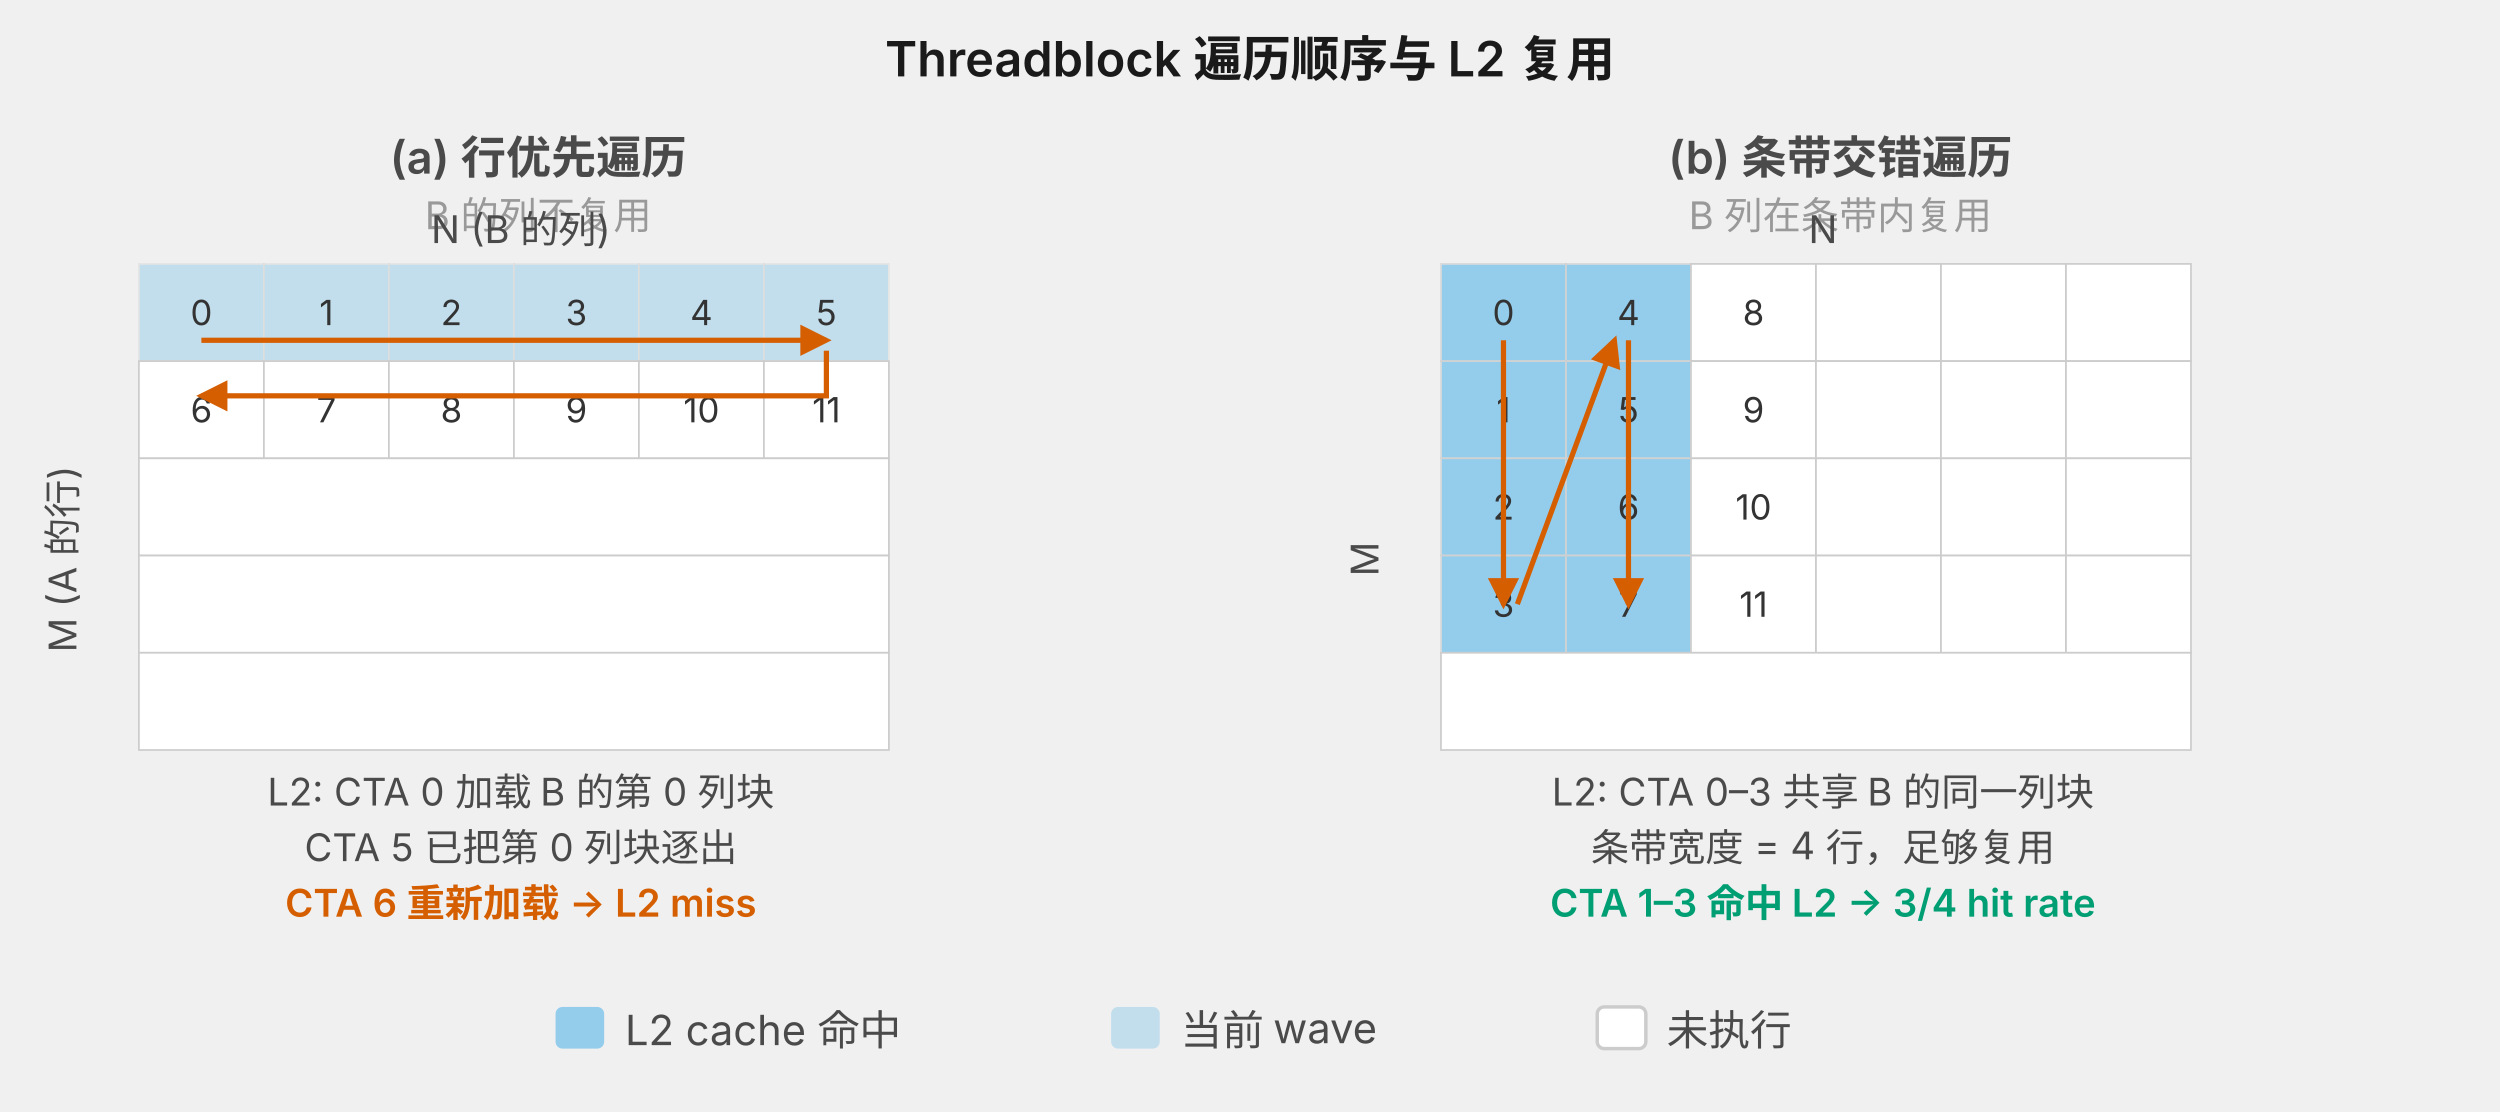
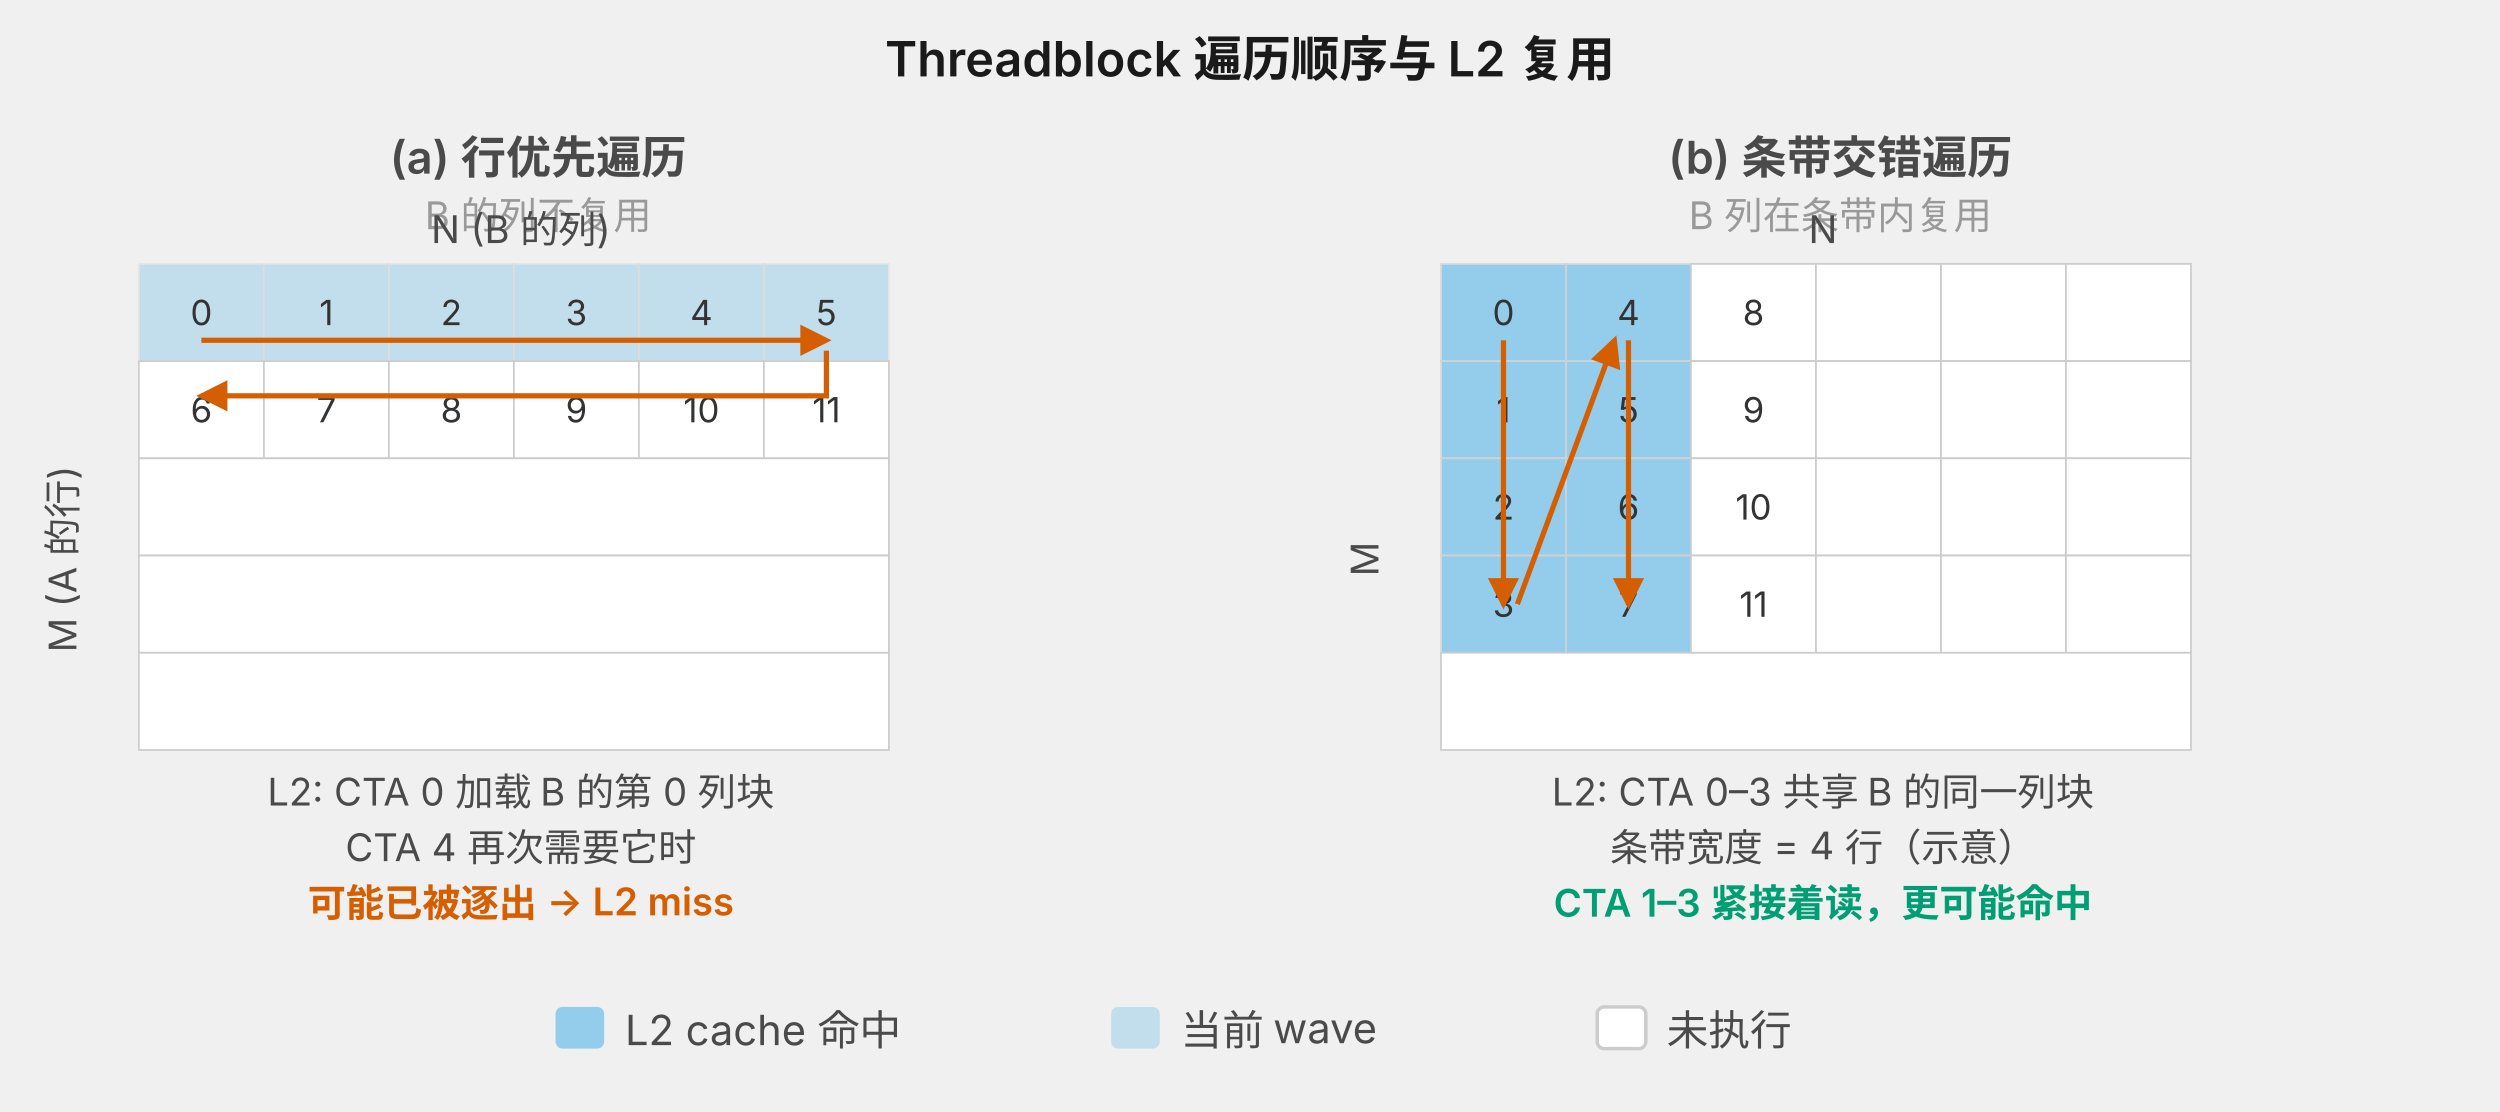
<svg xmlns="http://www.w3.org/2000/svg" viewBox="0 0 720 320" font-family="Inter, 'Helvetica Neue', sans-serif">
  <style>
    .title { font-size: 14px; font-weight: 600; fill: #1a1a1a; }
    .sub { font-size: 13px; font-weight: 600; fill: #4a4a4a; }
    .cell { stroke: #ccc; stroke-width: 0.5; }
    .active { fill: #56B4E9; opacity: 0.3; }
    .l2hit { fill: #56B4E9; opacity: 0.6; }
    .miss { fill: #fff; }
    .num { font-size: 10px; fill: #333; text-anchor: middle; dominant-baseline: central; }
    .label { font-size: 11px; fill: #4a4a4a; }
    .arrow { stroke: #D55E00; stroke-width: 1.5; fill: none; marker-end: url(#rarr); }
  </style>
  <defs>
    <marker id="rarr" markerWidth="6" markerHeight="6" refX="5" refY="3" orient="auto">
      <path d="M0,0 L6,3 L0,6 Z" fill="#D55E00" />
    </marker>
  </defs>
  <text x="360" y="22" text-anchor="middle" class="title">Threadblock 遍历顺序与 L2 复用</text>
  <text x="155" y="50" text-anchor="middle" class="sub">(a) 行优先遍历</text>
  <text x="155" y="66" text-anchor="middle" font-size="11" fill="#999">B 的列不复用</text>
  <g transform="translate(40, 76)">
    <text x="110" y="-6" text-anchor="middle" class="label">N (B 的列)</text>
    <text x="-18" y="85" text-anchor="middle" class="label" transform="rotate(-90,-18,85)">M (A 的行)</text>
    <rect class="cell active" x="0" y="0" width="36" height="28" />
    <text class="num" x="18" y="14">0</text>
    <rect class="cell active" x="36" y="0" width="36" height="28" />
    <text class="num" x="54" y="14">1</text>
    <rect class="cell active" x="72" y="0" width="36" height="28" />
    <text class="num" x="90" y="14">2</text>
    <rect class="cell active" x="108" y="0" width="36" height="28" />
    <text class="num" x="126" y="14">3</text>
    <rect class="cell active" x="144" y="0" width="36" height="28" />
    <text class="num" x="162" y="14">4</text>
    <rect class="cell active" x="180" y="0" width="36" height="28" />
    <text class="num" x="198" y="14">5</text>
    <rect class="cell miss" x="0" y="28" width="36" height="28" />
    <text class="num" x="18" y="42">6</text>
    <rect class="cell miss" x="36" y="28" width="36" height="28" />
    <text class="num" x="54" y="42">7</text>
    <rect class="cell miss" x="72" y="28" width="36" height="28" />
    <text class="num" x="90" y="42">8</text>
    <rect class="cell miss" x="108" y="28" width="36" height="28" />
    <text class="num" x="126" y="42">9</text>
    <rect class="cell miss" x="144" y="28" width="36" height="28" />
    <text class="num" x="162" y="42">10</text>
    <rect class="cell miss" x="180" y="28" width="36" height="28" />
    <text class="num" x="198" y="42">11</text>
    <rect class="cell miss" x="0" y="56" width="216" height="28" />
    <rect class="cell miss" x="0" y="84" width="216" height="28" />
    <rect class="cell miss" x="0" y="112" width="216" height="28" />
    <path class="arrow" d="M18,22 L198,22" />
    <path class="arrow" d="M198,25 L198,38 L18,38" />
  </g>
  <g transform="translate(40, 232)">
    <text x="110" y="0" text-anchor="middle" class="label">L2: CTA 0 加载 B 的第 0 列块</text>
-     <text x="110" y="16" text-anchor="middle" class="label">CTA 5 已把第 0 列块逐出</text>
-     <text x="110" y="32" text-anchor="middle" font-size="11" fill="#D55E00" font-weight="600">CTA 6 重新加载 → L2 miss</text>
+     <text x="110" y="16" text-anchor="middle" class="label">CTA 4 再次需要它时</text>
+     <text x="110" y="32" text-anchor="middle" font-size="11" fill="#D55E00" font-weight="600">可能已被逐出 → L2 miss</text>
  </g>
  <text x="530" y="50" text-anchor="middle" class="sub">(b) 条带交错遍历</text>
  <text x="530" y="66" text-anchor="middle" font-size="11" fill="#999">B 列在条带内复用</text>
  <g transform="translate(415, 76)">
    <text x="110" y="-6" text-anchor="middle" class="label">N</text>
    <text x="-18" y="85" text-anchor="middle" class="label" transform="rotate(-90,-18,85)">M</text>
    <rect class="cell l2hit" x="0" y="0" width="36" height="28" />
    <text class="num" x="18" y="14">0</text>
    <rect class="cell l2hit" x="0" y="28" width="36" height="28" />
    <text class="num" x="18" y="42">1</text>
    <rect class="cell l2hit" x="0" y="56" width="36" height="28" />
    <text class="num" x="18" y="70">2</text>
    <rect class="cell l2hit" x="0" y="84" width="36" height="28" />
    <text class="num" x="18" y="98">3</text>
    <rect class="cell l2hit" x="36" y="0" width="36" height="28" />
    <text class="num" x="54" y="14">4</text>
    <rect class="cell l2hit" x="36" y="28" width="36" height="28" />
    <text class="num" x="54" y="42">5</text>
    <rect class="cell l2hit" x="36" y="56" width="36" height="28" />
    <text class="num" x="54" y="70">6</text>
    <rect class="cell l2hit" x="36" y="84" width="36" height="28" />
    <text class="num" x="54" y="98">7</text>
    <rect class="cell miss" x="72" y="0" width="36" height="28" />
    <text class="num" x="90" y="14">8</text>
    <rect class="cell miss" x="72" y="28" width="36" height="28" />
    <text class="num" x="90" y="42">9</text>
    <rect class="cell miss" x="72" y="56" width="36" height="28" />
    <text class="num" x="90" y="70">10</text>
    <rect class="cell miss" x="72" y="84" width="36" height="28" />
    <text class="num" x="90" y="98">11</text>
    <rect class="cell miss" x="108" y="0" width="36" height="28" />
    <rect class="cell miss" x="108" y="28" width="36" height="28" />
    <rect class="cell miss" x="108" y="56" width="36" height="28" />
    <rect class="cell miss" x="108" y="84" width="36" height="28" />
    <rect class="cell miss" x="144" y="0" width="36" height="28" />
    <rect class="cell miss" x="144" y="28" width="36" height="28" />
    <rect class="cell miss" x="144" y="56" width="36" height="28" />
    <rect class="cell miss" x="144" y="84" width="36" height="28" />
    <rect class="cell miss" x="180" y="0" width="36" height="28" />
    <rect class="cell miss" x="180" y="28" width="36" height="28" />
    <rect class="cell miss" x="180" y="56" width="36" height="28" />
    <rect class="cell miss" x="180" y="84" width="36" height="28" />
    <rect class="cell miss" x="0" y="112" width="216" height="28" />
    <path class="arrow" d="M18,22 L18,98" />
    <path class="arrow" d="M22,98 L50,22" />
    <path class="arrow" d="M54,22 L54,98" />
  </g>
  <g transform="translate(415, 232)">
    <text x="110" y="0" text-anchor="middle" class="label">L2: CTA 0–3 共享 B 的同一列块</text>
-     <text x="110" y="16" text-anchor="middle" class="label">条带宽度 = 4 行，足够复用</text>
-     <text x="110" y="32" text-anchor="middle" font-size="11" fill="#009E73" font-weight="600">CTA 1–3 命中 L2 → 3/4 hit rate</text>
+     <text x="110" y="16" text-anchor="middle" class="label">条带宽度 = 4 行（示意）</text>
+     <text x="110" y="32" text-anchor="middle" font-size="11" fill="#009E73" font-weight="600">CTA 1–3 紧接着读，更可能命中</text>
  </g>
  <rect x="160" y="290" width="14" height="12" rx="2" fill="#56B4E9" opacity="0.6" />
  <text x="180" y="301" font-size="12" fill="#4a4a4a">L2 cache 命中</text>
  <rect x="320" y="290" width="14" height="12" rx="2" fill="#56B4E9" opacity="0.3" />
  <text x="340" y="301" font-size="12" fill="#4a4a4a">当前 wave</text>
  <rect x="460" y="290" width="14" height="12" rx="2" fill="#fff" stroke="#ccc" />
  <text x="480" y="301" font-size="12" fill="#4a4a4a">未执行</text>
</svg>
